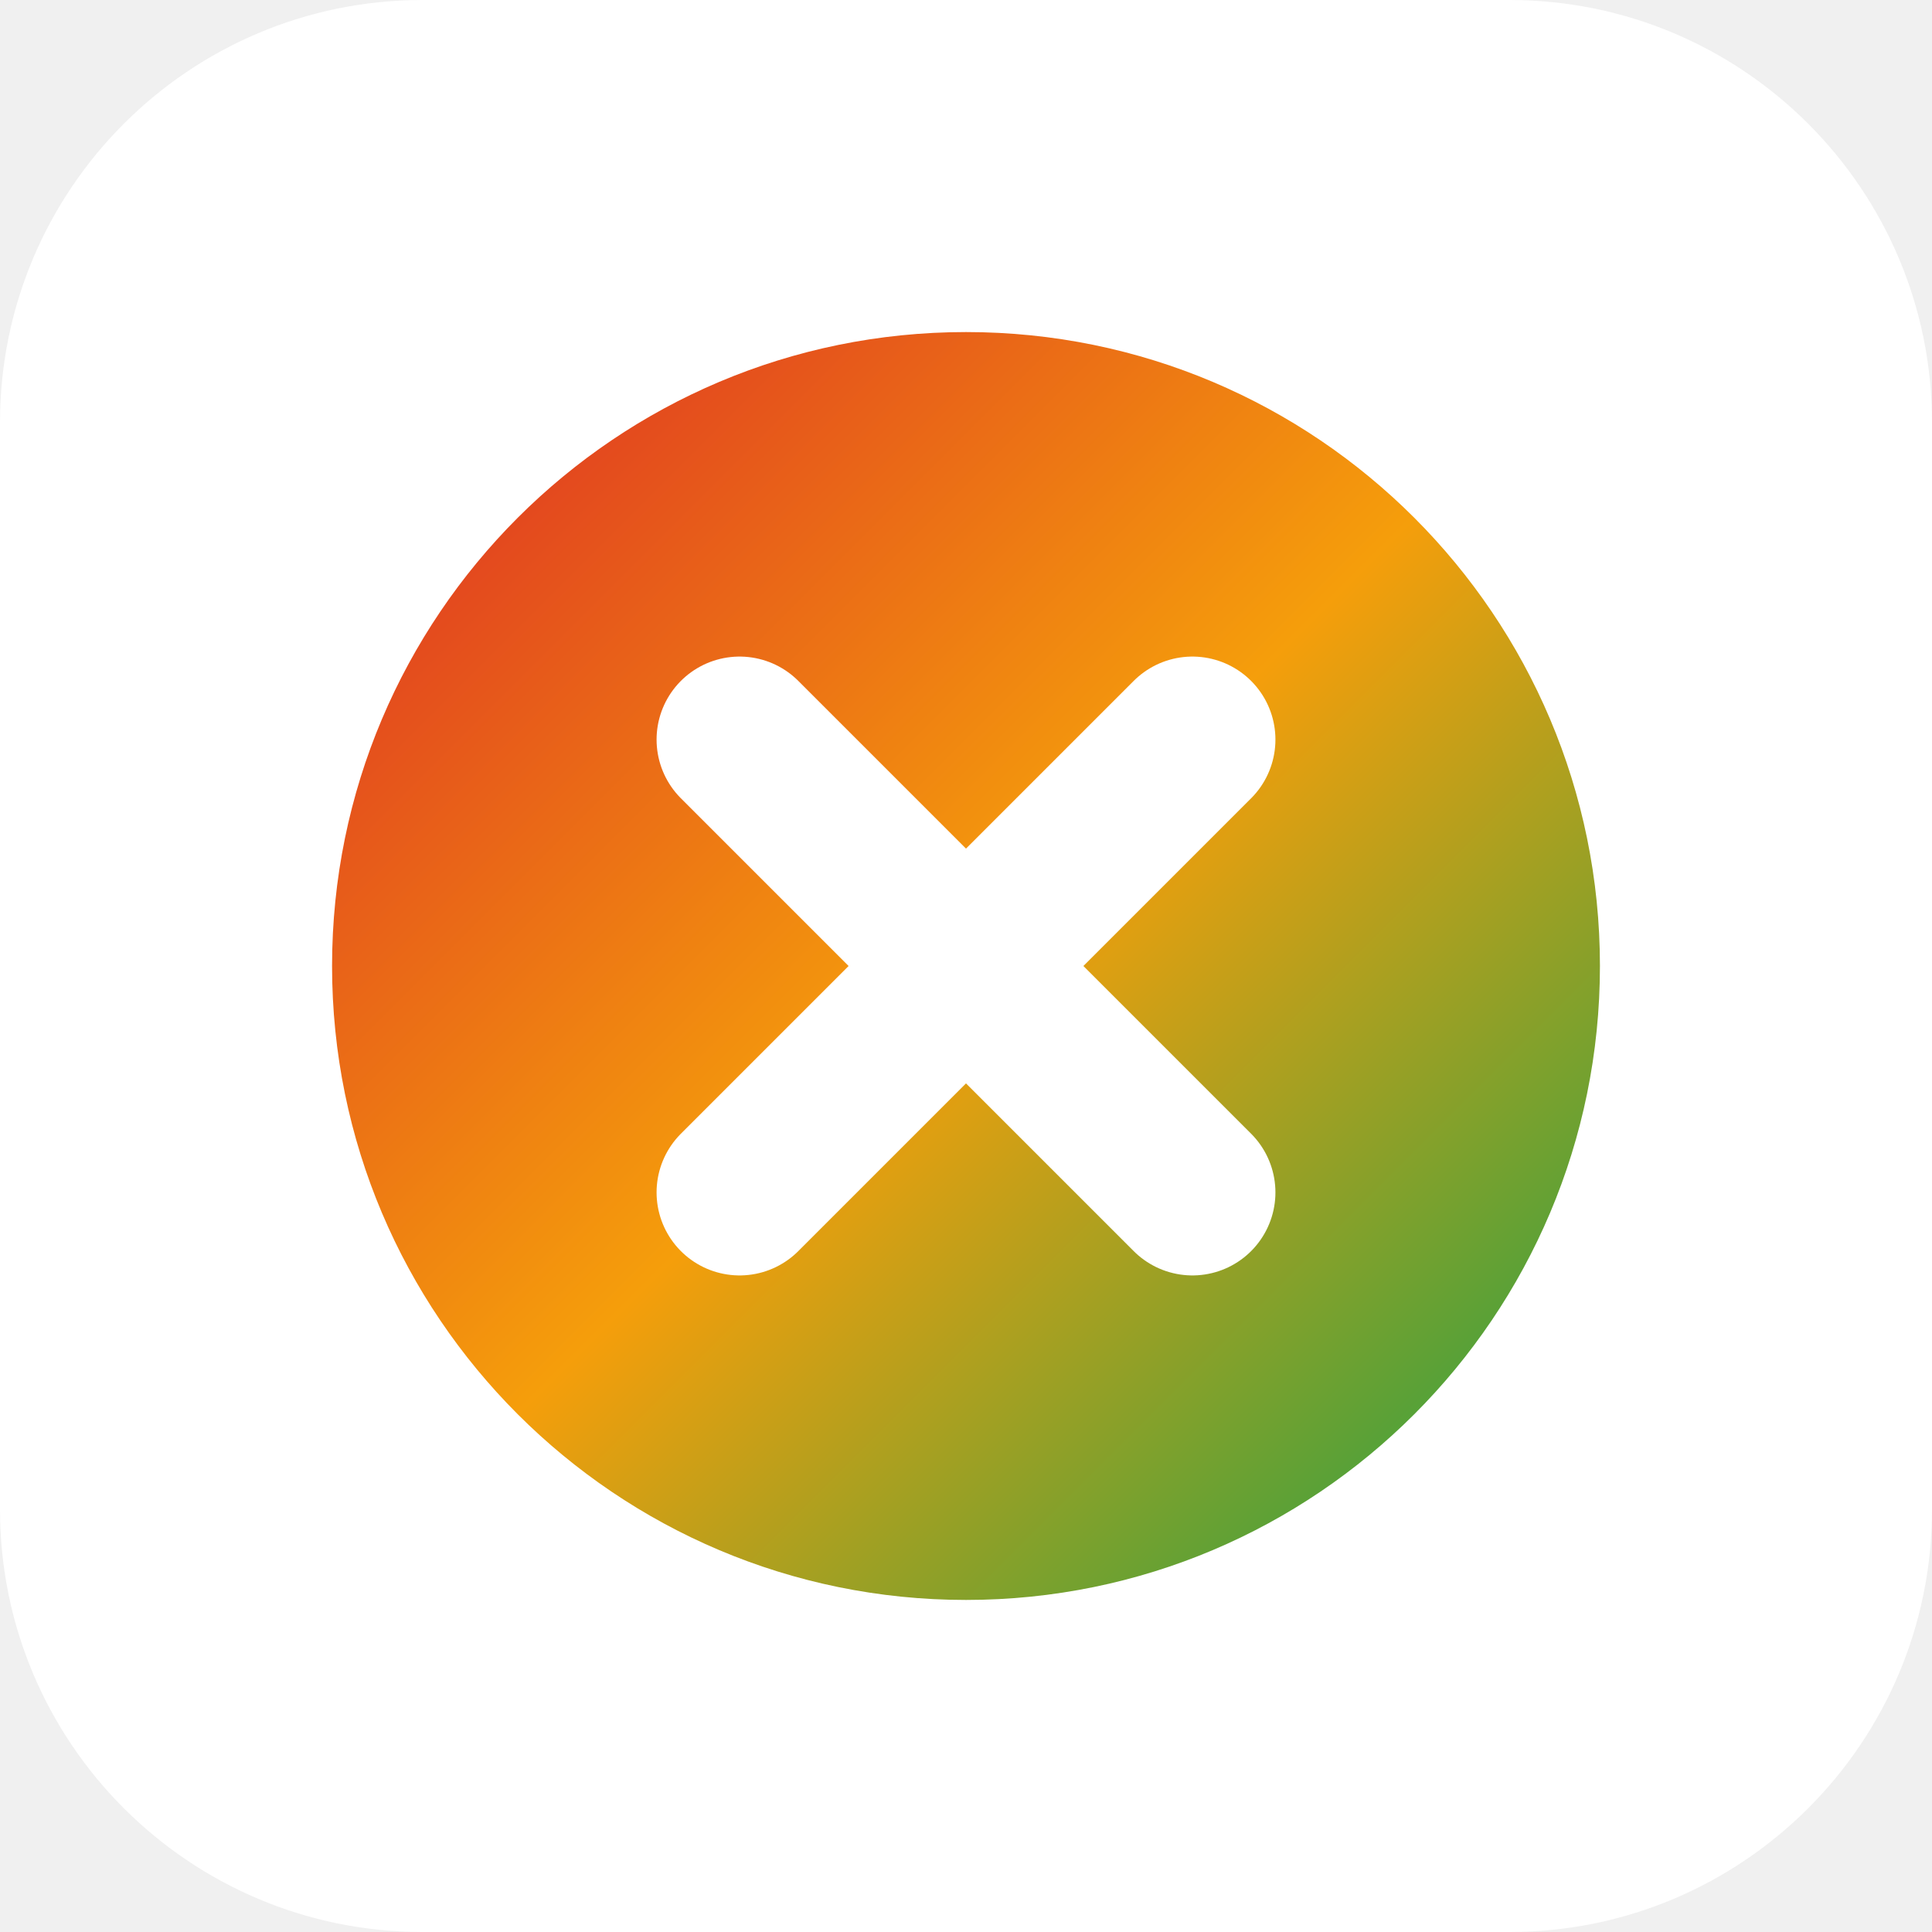
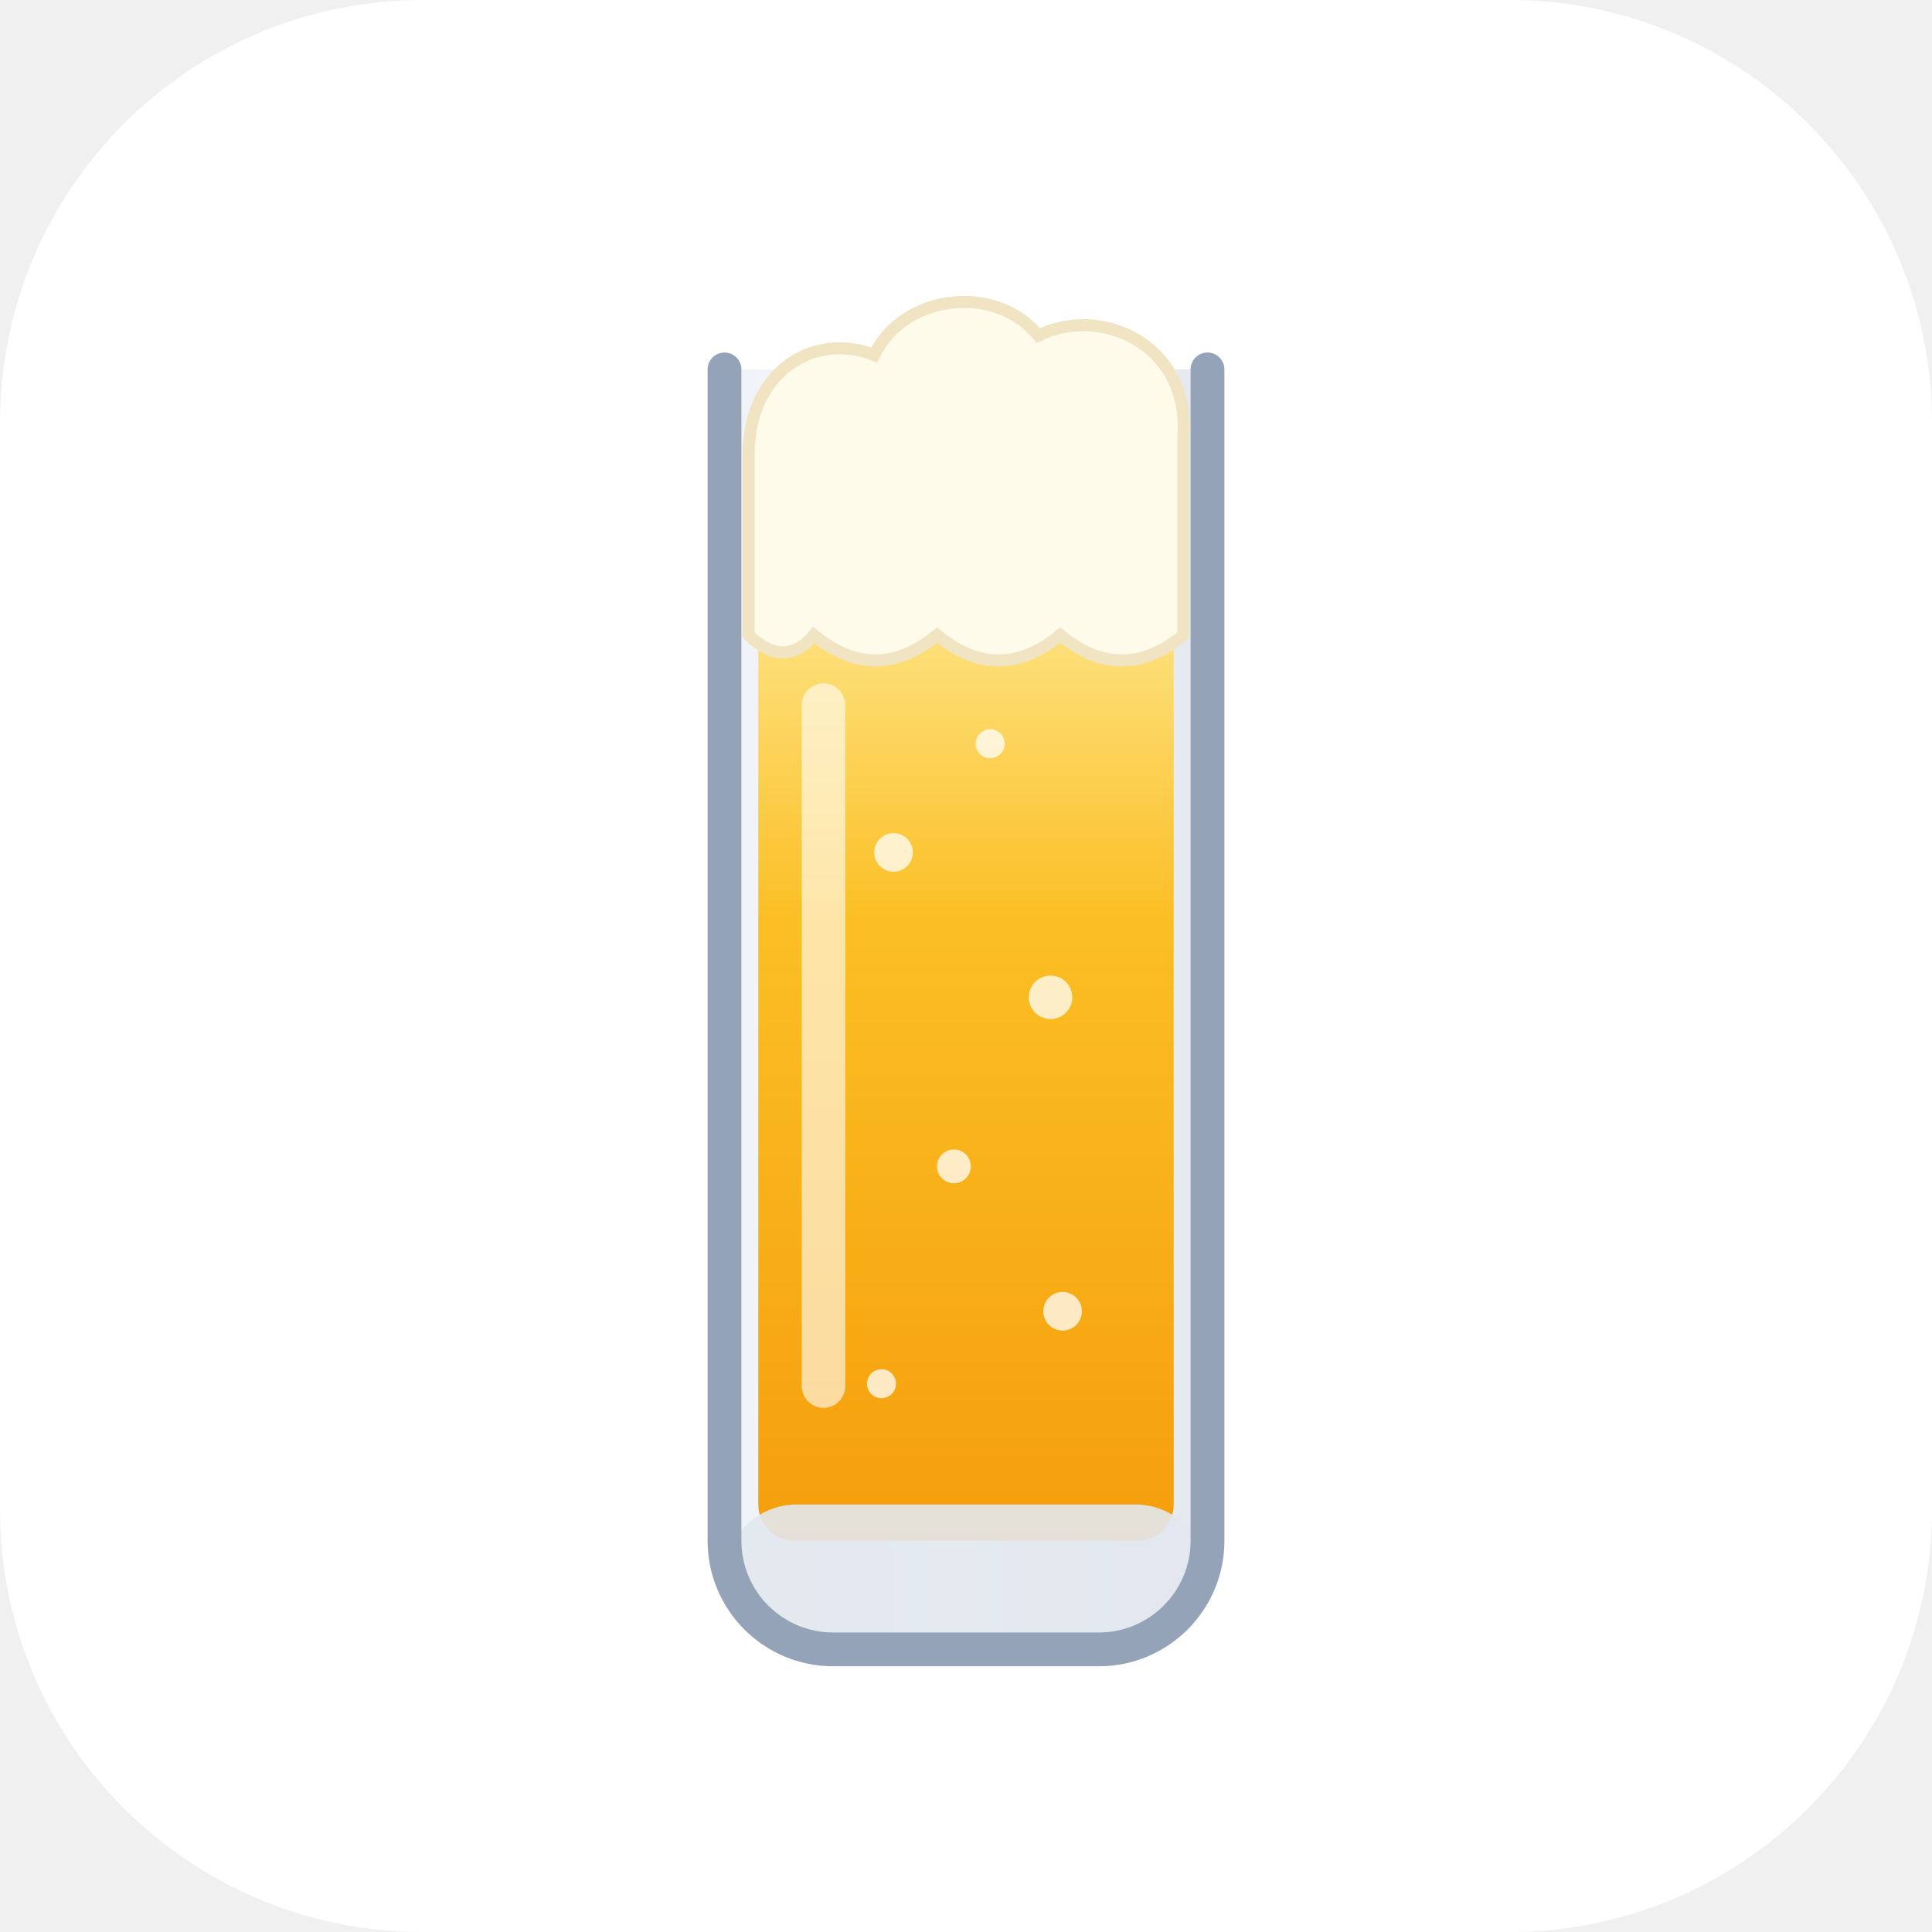
<svg xmlns="http://www.w3.org/2000/svg" viewBox="0 0 512 512">
  <defs>
-     <linearGradient id="g" x1="0" y1="0" x2="1" y2="1">
+     <linearGradient id="beer" x1="0" y1="0" x2="0" y2="1">
+       <stop offset="0" stop-color="#fde68a" />
+       <stop offset="0.35" stop-color="#fbbf24" />
+       <stop offset="1" stop-color="#f59e0b" />
+     </linearGradient>
+     <linearGradient id="glass" x1="0" y1="0" x2="1" y2="0">
+       <stop offset="0" stop-color="#e2e8f0" />
+       <stop offset="0.5" stop-color="#f8fafc" />
+       <stop offset="1" stop-color="#cbd5e1" />
+     </linearGradient>
+     <linearGradient id="brand" x1="0" y1="0" x2="1" y2="1">
      <stop offset="0" stop-color="#dc2626" />
      <stop offset="0.5" stop-color="#f59e0b" />
      <stop offset="1" stop-color="#16a34a" />
    </linearGradient>
  </defs>
  <rect width="512" height="512" rx="112" fill="#ffffff" />
-   <circle cx="256" cy="256" r="168" fill="url(#g)" />
-   <path d="M196 196l120 120m0-120L196 316" stroke="#ffffff" stroke-width="44" stroke-linecap="round" />
+   <g transform="translate(153.6 53.1) scale(6.4)">
+     <path d="M6 7h20v48.5a4.5 4.5 0 0 1-4.5 4.5h-11A4.5 4.5 0 0 1 6 55.5z" fill="url(#glass)" opacity="0.55" />
+     <rect x="7.4" y="16" width="17.2" height="39.5" rx="1.5" fill="url(#beer)" />
+     <g fill="#fff" opacity="0.75">
+       <circle cx="13" cy="27" r="0.8" />
+       <circle cx="19.5" cy="33" r="0.9" />
+       <circle cx="15.5" cy="40" r="0.7" />
+       <circle cx="20" cy="46" r="0.8" />
+       <circle cx="12.5" cy="49" r="0.6" />
+       <circle cx="17" cy="22.5" r="0.6" />
+     </g>
+     <path d="M7 18V10.5C7 7.2 9.6 5.4 12.2 6.4 13.4 3.9 17.2 3.4 19 5.6c2.6-1.3 6.3.4 6 4.2V18c-1.7 1.4-3.4 1.4-5.1 0-1.7 1.4-3.4 1.4-5.1 0-1.7 1.4-3.4 1.4-5.1 0C8.9 19 7.9 18.9 7 18z" fill="#fffbeb" stroke="#f1e4c3" stroke-width="0.5" />
+     <rect x="6" y="54" width="20" height="6" rx="3" fill="#e2e8f0" opacity="0.9" />
+     <rect x="9.2" y="20" width="1.8" height="30" rx="0.9" fill="#fff" opacity="0.6" />
+     <path d="M6 7v48.5A4.5 4.5 0 0 0 10.5 60h11a4.5 4.5 0 0 0 4.5-4.5V7" fill="none" stroke="#94a3b8" stroke-width="1.4" stroke-linecap="round" />
+   </g>
</svg>
